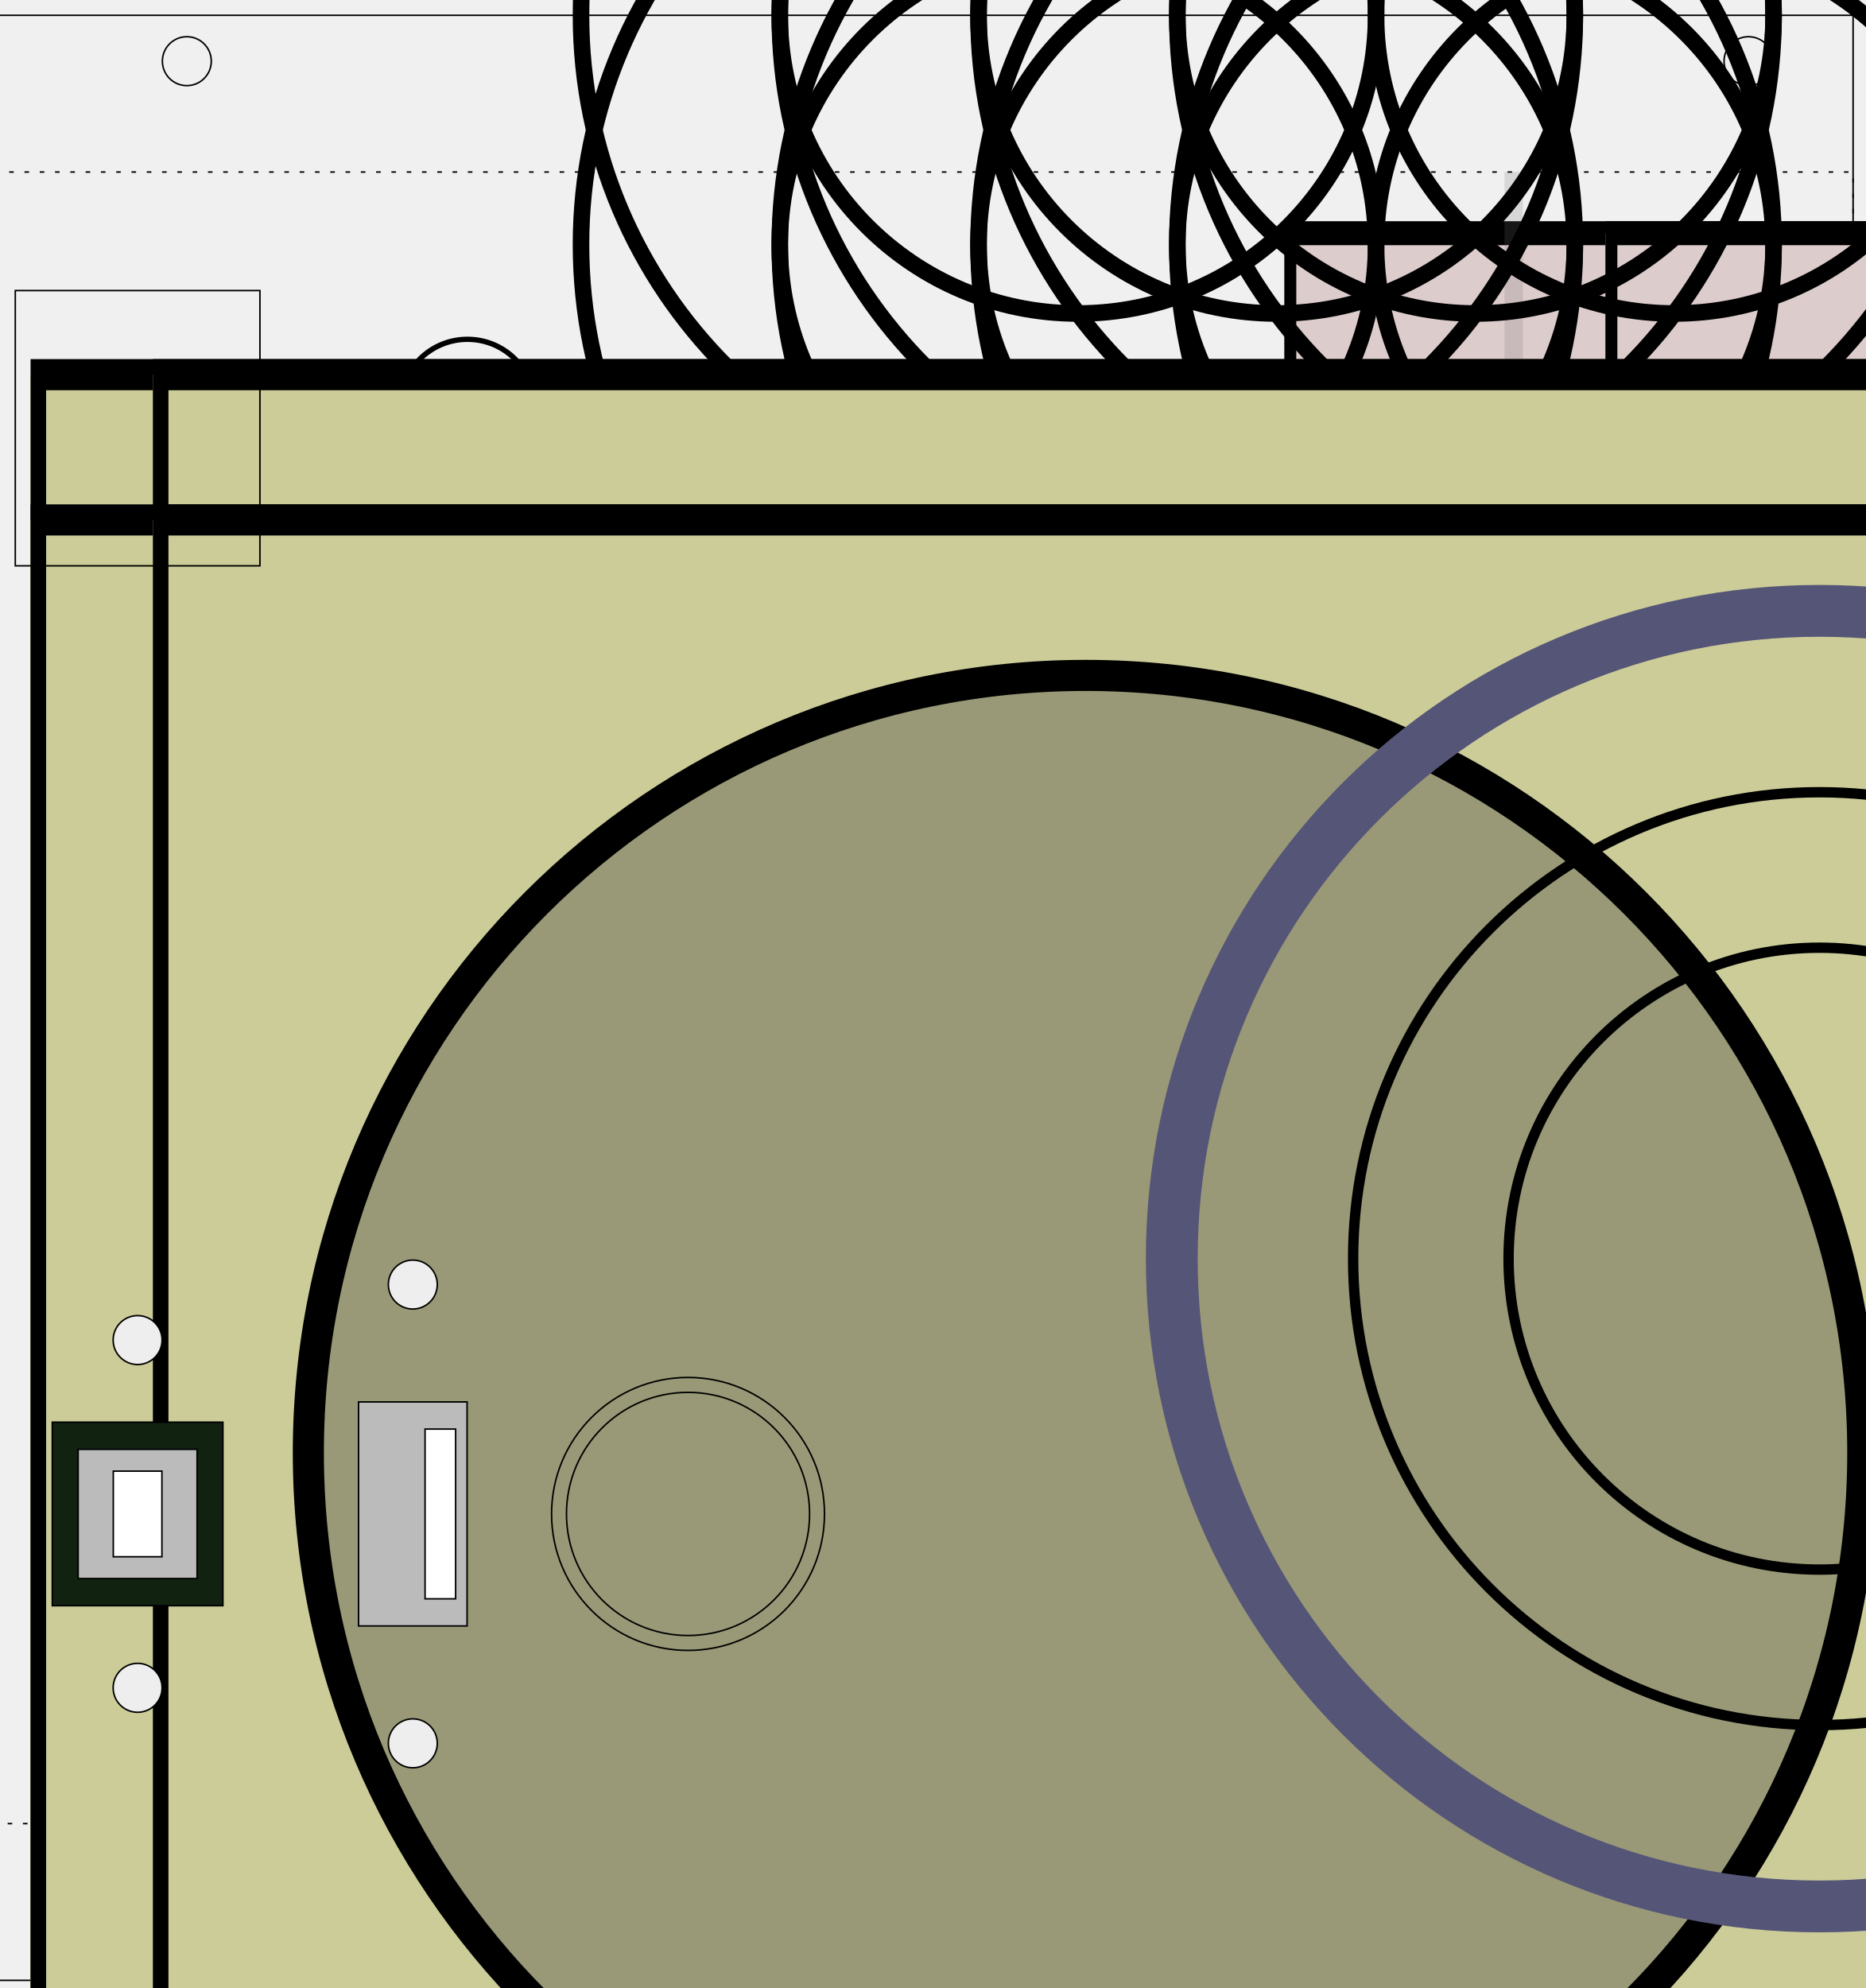
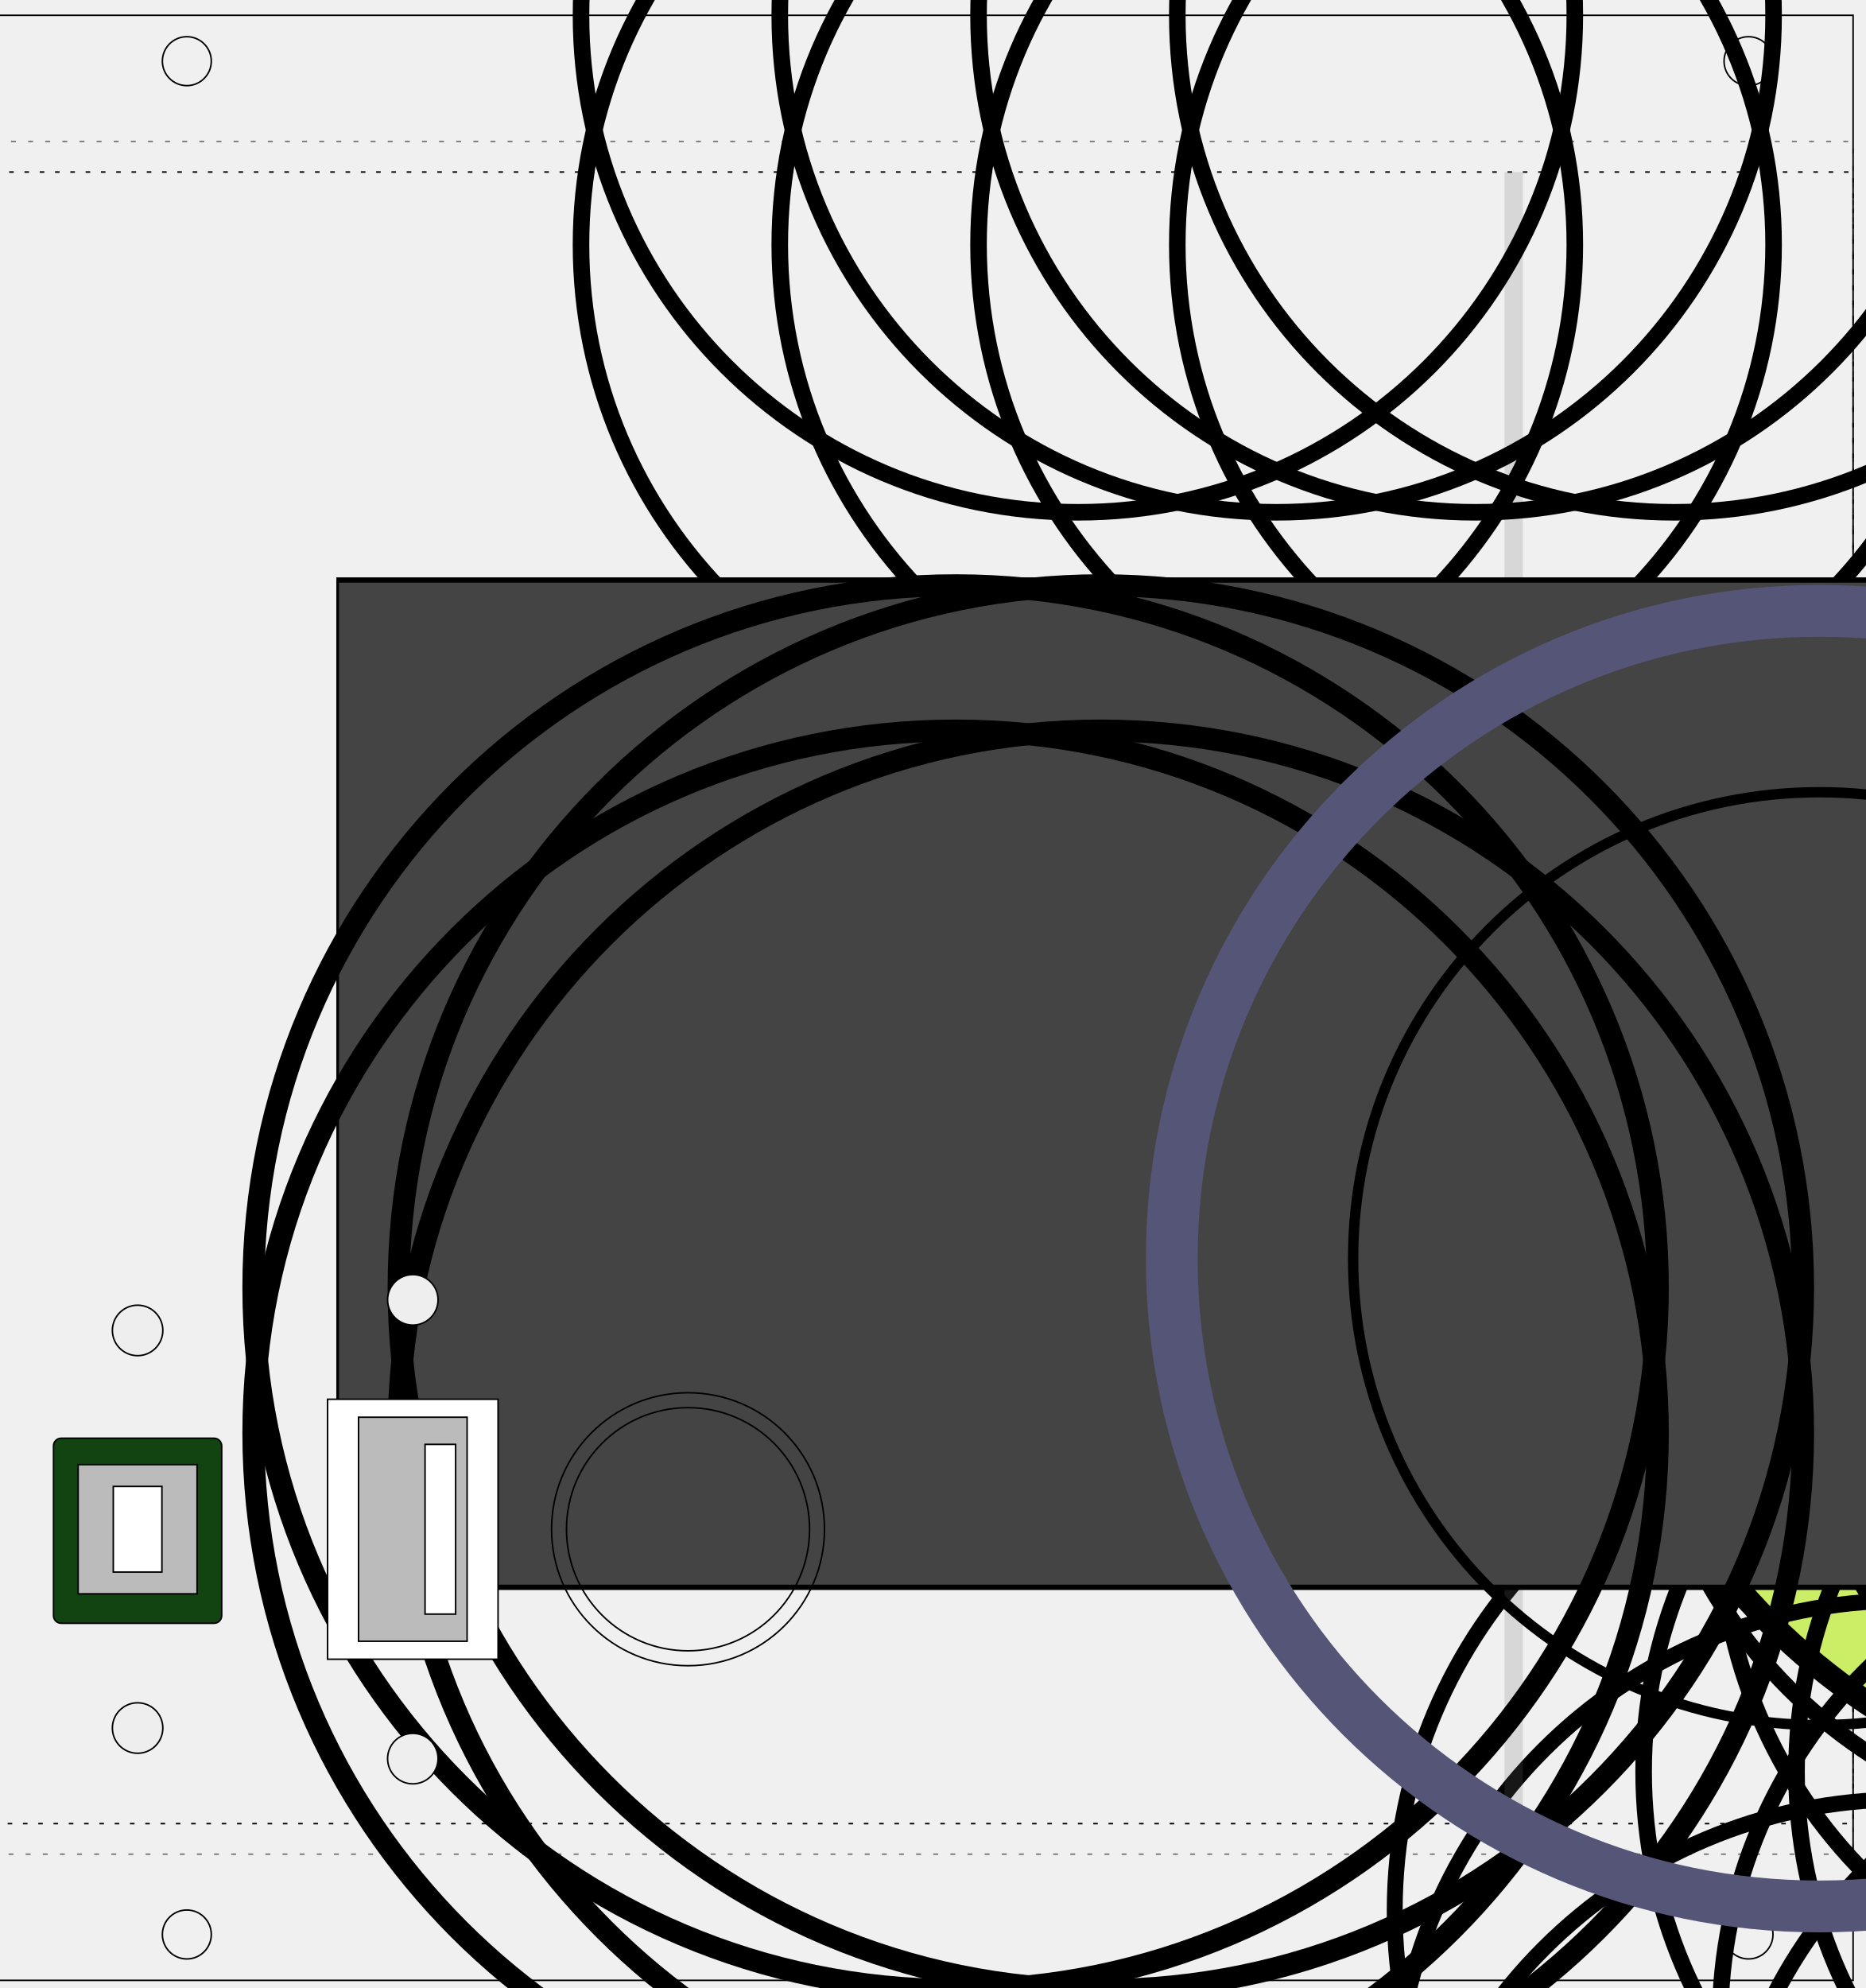
<svg xmlns="http://www.w3.org/2000/svg" viewBox="-71 -1 122 130" overflow="visible">
  <style>
        rect, circle {
            fill: none;
            stroke: black;
            stroke-width: 0.1;
        }
        g.hide rect {
            visibility: hidden;
        }
        g.hide rect.keep {
            visibility: visible;
        }
    </style>
  <g class="xhide">
    <defs>
      <symbol id="Thoniconn-vertical" width="9" height="12" viewBox="-4.5 -6 9 12">
        <circle r="3" />
-         <circle r="1.8" />
      </symbol>
      <symbol id="Thoniconn-vertical-ud" width="9" height="12" viewBox="-4.5 -6 9 12">
        <circle r="3" />
-         <circle r="1.8" />
      </symbol>
      <symbol id="Thoniconn-horizontal" height="9" width="12" viewBox="-6 -4.5 12 9">
        <circle r="3" />
-         <circle r="1.8" />
      </symbol>
      <symbol id="RGBled" height="7.8" width="7.8" viewBox="-3.9 -3.9 7.8 7.8">
-         <rect x="-3.9" y="-3.9" width="7.8" height="7.8" style="fill: #DCC" />
        <circle r="2.7" style="fill:#CE6" />
      </symbol>
      <symbol id="SongHuei" height="12.5" width="10.6" viewBox="-5.3 -5.5 10.6 12.5">
        <circle r="3.2" />
-         <circle r="3.0" />
      </symbol>
      <symbol id="oled091" height="21.844" width="33.02" viewBox="0 0 21.844 33.02">
        <rect x="0" y="0" height="21.844" width="33.02" />
        <circle cx="2.54" cy="2.54" r="1.27" />
        <circle cx="30.48" cy="2.54" r="1.27" />
        <circle cx="2.54" cy="19.304" r="1.27" />
        <circle cx="30.48" cy="19.304" r="1.27" />
        <rect x="2.54" y="5.207" width="29.972" height="11.43" style="fill:#444" />
      </symbol>
      <symbol id="oled13" height="35.18" width="35.19" viewBox="0 0 35.19 35.18">
-         <circle cx="3.05" cy="3.05" r="1.27" />
-         <circle cx="32.14" cy="3.05" r="1.27" />
-         <circle cx="3.05" cy="32.512" r="1.27" />
-         <circle cx="32.14" cy="32.512" r="1.27" />
-         <rect x="0" y="6.32" width="35.19" height="19" style="fill:#444" />
+         <rect class="screen" x="0" y="6.32" width="35.19" height="19" style="fill:#444" />
      </symbol>
      <symbol id="CKtact" height="12" width="12" viewBox="-6 -6 12 12">
        <circle r="6" style="fill:#CC9" />
        <circle r="4.5" />
      </symbol>
      <symbol id="SMDtact" height="6" width="6" viewBox="-3 -3 6 6">
        <rect x="-3" y="-3" width="6" height="6" style="fill:#CC9" />
        <circle r="2.5" style="fill:#997" />
      </symbol>
+       <symbol id="thonk-lopro" height="8.5" width="8.5" viewBox="-4.25 -4.25 8.5 8.5">
+         <circle r="3.2" style="fill:none" />
+       </symbol>
      <symbol id="Deltron" height="17.9" width="17.9" viewBox="-8.93 -8.93 17.9 17.9">
        <circle r="7.95" />
        <circle r="8.925" />
      </symbol>
      <symbol id="SparkfunRGBencoder" width="18" height="18.5" viewBox="-9 -9 18 18.5">
        <circle r="6.25" style="stroke:#557; stroke-width:0.5" />
        <circle r="4.5" />
-         <circle r="3" />
      </symbol>
      <symbol id="Teensy4.1vertical" width="18.3" height="61.7" viewbox="0 0 18.3 61.7">
        <rect x="0" y="0.7" width="18.3" height="61" style="fill:#0602" />
        <rect x="5.12" y="0" width="8.06" height="5.7" />
      </symbol>
      <symbol id="Teensy4.1horizontal" width="61.7" height="18.3" viewbox="0 0 61.7 18.3">
        <rect x="0" y="0" width="61" height="18.3" style="fill:#0602" />
        <rect x="56" y="5.12" width="5.7 " height="8.06" />
      </symbol>
    </defs>
    <rect class="keep" x="-71.4" y="0" width="121.6" height="128.5" />
    <circle r="1.6" cx="-58.78" cy="3" />
    <circle r="1.6" cx="-58.78" cy="125.5" />
    <circle r="1.6" cx="43.36" cy="3" />
    <circle r="1.6" cx="43.36" cy="125.5" />
+     <rect class="keep" x="-71.4" y="8.25" width="121.6" height="112" stroke-dasharray="0.32 0.8" stroke="#966" stroke-opacity="0.5" />
    <rect class="keep" x="-71.4" y="10.25" width="121.6" height="108" stroke-dasharray="0.3 0.7" stroke="#666" />
    <g id="pcb-area" transform="translate(0, 10.25)">
      <g transform="translate(8, -76)">
-         <use href="#RGBled" x="5" y="76" />
-         <use href="#RGBled" x="26" y="76" />
+         <use href="#RGBled" x="5.6" y="76" />
+         <use href="#RGBled" x="26.6" y="76" />
        <use href="#Thoniconn-vertical" x="0" y="87.2" />
        <use href="#Thoniconn-vertical" x="10" y="87.2" />
        <use href="#Thoniconn-vertical" x="31" y="87.2" />
        <use href="#Thoniconn-vertical" x="21" y="87.2" />
        <use href="#Thoniconn-vertical-ud" x="5" y="99.3" />
        <use href="#Thoniconn-vertical-ud" x="26" y="99.3" />
      </g>
      <g transform="translate(8, -48.4)">
        <use href="#Thoniconn-vertical" x="0" y="88" />
        <use href="#Thoniconn-vertical" x="10" y="88" />
        <use href="#Thoniconn-vertical" x="21" y="88" />
        <use href="#Thoniconn-vertical" x="31" y="88" />
      </g>
      <g transform="translate(8,-17)">
        <use href="#Thoniconn-vertical" x="5" y="73" />
        <use href="#Thoniconn-vertical" x="26" y="73" />
        <use href="#Thoniconn-vertical" x="5" y="86" />
        <use href="#Thoniconn-vertical" x="26" y="86" />
        <use href="#Thoniconn-vertical" x="5" y="99" />
        <use href="#Thoniconn-vertical" x="26" y="99" />
        <use href="#Thoniconn-vertical" x="5" y="112" />
        <use href="#Thoniconn-vertical" x="26" y="112" />
        <g transform="translate(-1.5,0.5)">
          <use href="#SongHuei" x="-14" y="112" />
          <use href="#SongHuei" x="-14" y="99" />
          <use href="#SongHuei" x="-14" y="86" />
          <use href="#SongHuei" x="-14" y="73" />
        </g>
      </g>
      <rect x="27.4" y="0" width="1.2" height="108" style="fill:#777;fill-opacity:0.2;stroke:none" />
    </g>
    <g transform="rotate(-90 20 90) translate(26 -68.5)">
      <use href="#Thoniconn-vertical" x="8" y="73" />
      <use href="#Thoniconn-vertical" x="23" y="73" />
      <use href="#Thoniconn-vertical" x="8" y="86" />
      <use href="#Thoniconn-vertical" x="23" y="86" />
      <use href="#Thoniconn-vertical" x="8" y="99" />
      <use href="#Thoniconn-vertical" x="23" y="99" />
      <use href="#Thoniconn-vertical" x="8" y="112" />
      <use href="#Thoniconn-vertical" x="23" y="112" />
    </g>
    <g transform="translate(2, 0)">
-       <use href="#oled13" x="-53" y="11" />
-       <use href="#SMDtact" x="-71" y="19.5" />
-       <use href="#SMDtact" x="-63" y="19.5" />
-       <use href="#SMDtact" x="-71" y="29" />
-       <use href="#SMDtact" x="-63" y="29" />
-       <rect x="-72" y="18" width="16" height="18" class="keep" />
+       <use href="#oled13" x="-51" y="11" />
+       <use href="#thonk-lopro" x="-71.5" y="18.2" />
+       <use href="#thonk-lopro" x="-62" y="18.2" />
+       <use href="#thonk-lopro" x="-71.5" y="27.7" />
+       <use href="#thonk-lopro" x="-62" y="27.7" />
      <use href="#SparkfunRGBencoder" x="-15" y="18" />
    </g>
-     <g transform="translate(-26 98)">
+     <g transform="translate(-26 99)">
      <circle r="7.95" />
      <circle r="8.925" />
    </g>
-     <g transform="translate(-62 98)">
-       <circle cy="-11.37" r="1.6" style="fill: #EEE" />
-       <circle cy="11.37" r="1.6" style="fill: #EEE" />
-       <rect y="-6" x="-5.58" height="12" width="11.16" style="fill:#121" />
+     <g transform="translate(-62 99)">
+       <circle cy="-13" r="1.65" style="fill: #EEE" />
+       <circle cy="13" r="1.65" style="fill: #EEE" />
+       <rect y="-5.95" x="-5.50" height="12.1" width="11.0" rx="0.5" style="fill:#141" />
      <rect y="-4.225" x="-3.89" height="8.45" width="7.78" style="fill:#BBB" />
      <rect y="-2.8" x="-1.59" height="5.6" width="3.18" style="fill:white" />
    </g>
-     <g transform="translate(-44 98)">
-       <circle cy="-15" r="1.6" style="fill: #EEE" />
-       <circle cy="15" r="1.6" style="fill: #EEE" />
+     <g transform="translate(-44 99)">
+       <circle cy="-15" r="1.65" style="fill: #EEE" />
+       <circle cy="15" r="1.65" style="fill: #EEE" />
+       <rect y="-8.5" x="-5.575" height="17" width="11.15" style="fill:white" />
      <rect y="-7.325" x="-3.55" height="14.65" width="7.1" style="fill:#BBB" />
      <rect y="-5.55" x="0.8" height="11.10" width="2" style="fill:white" />
    </g>
  </g>
</svg>
